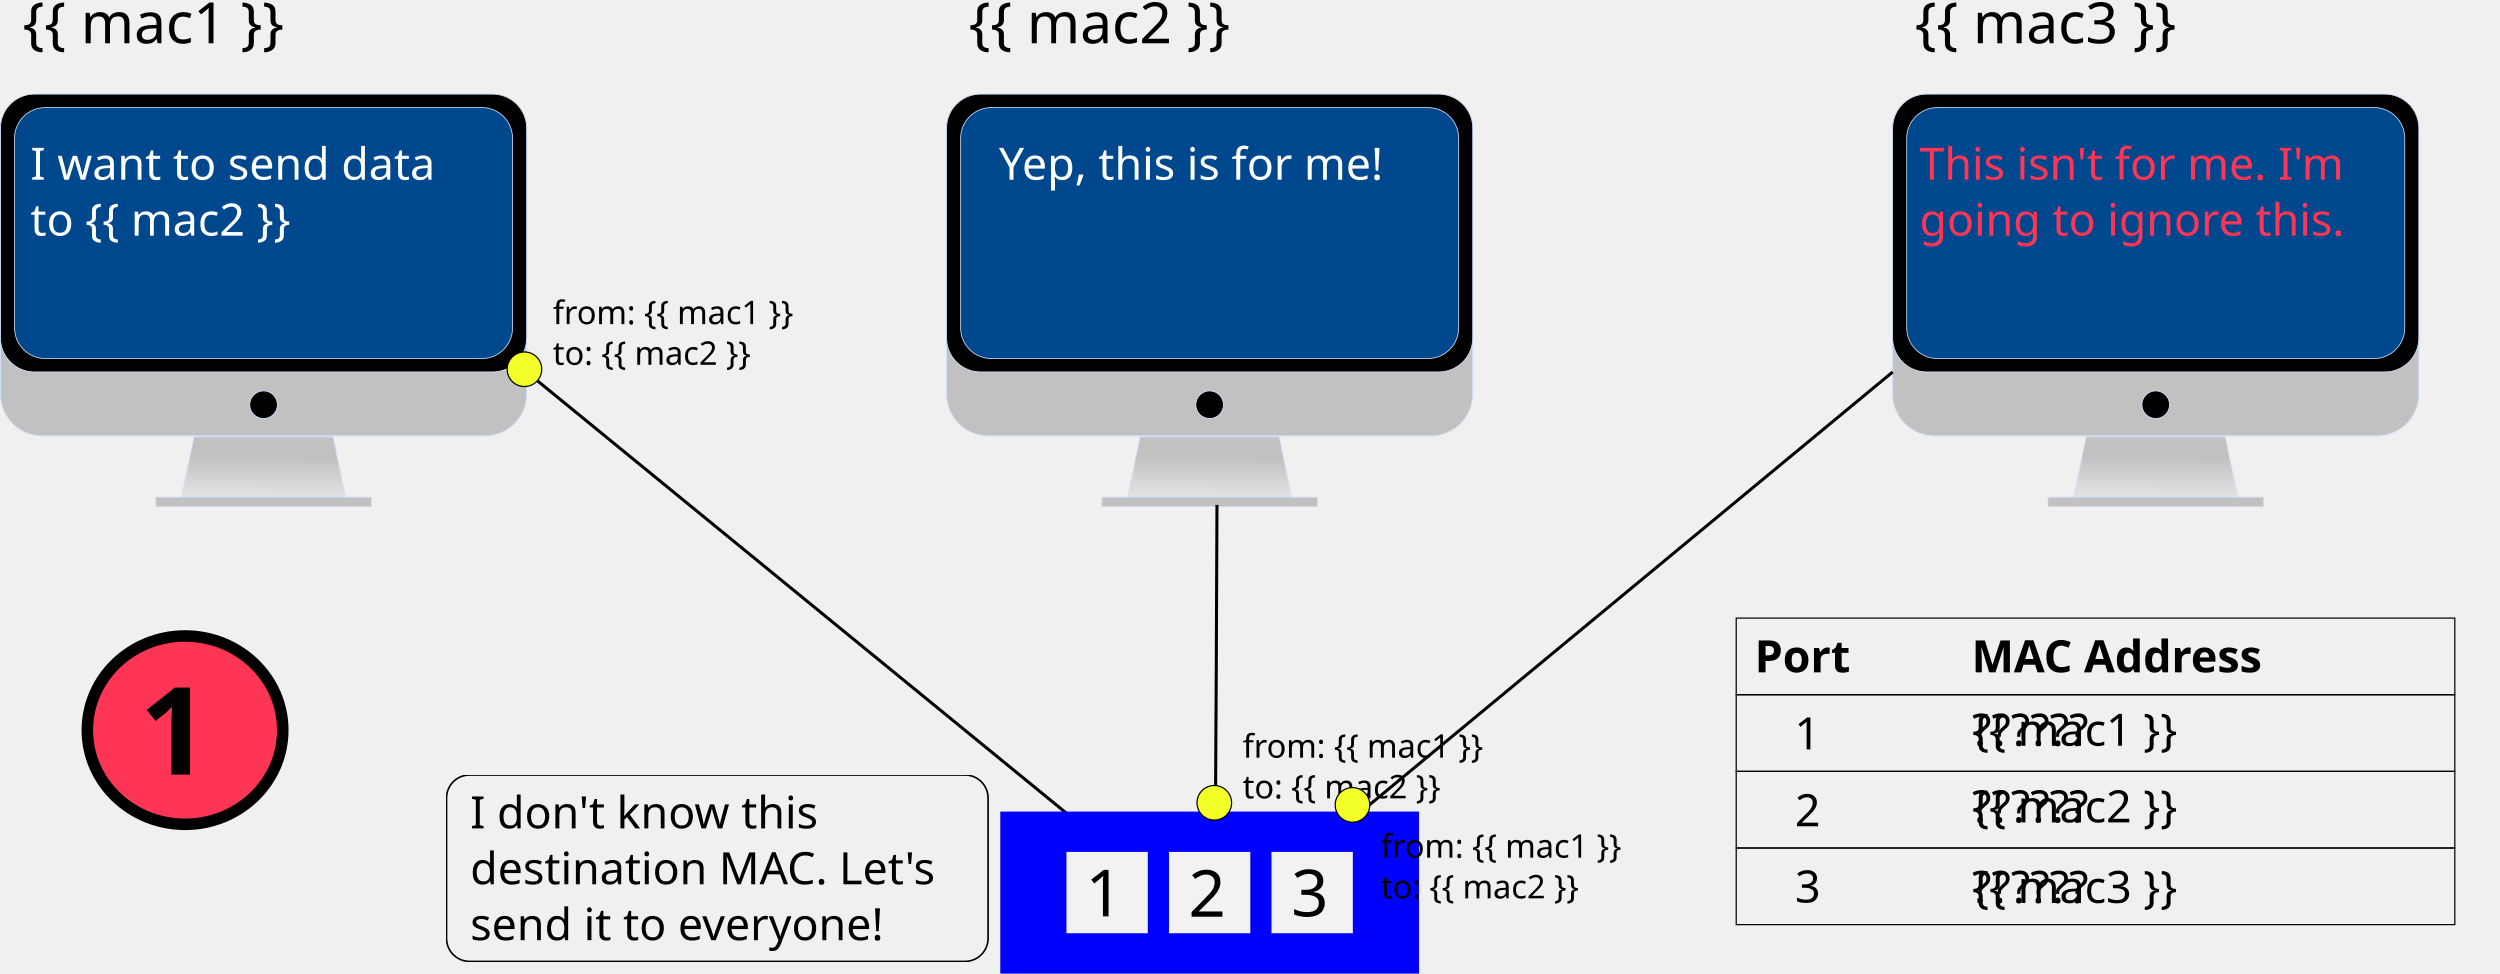
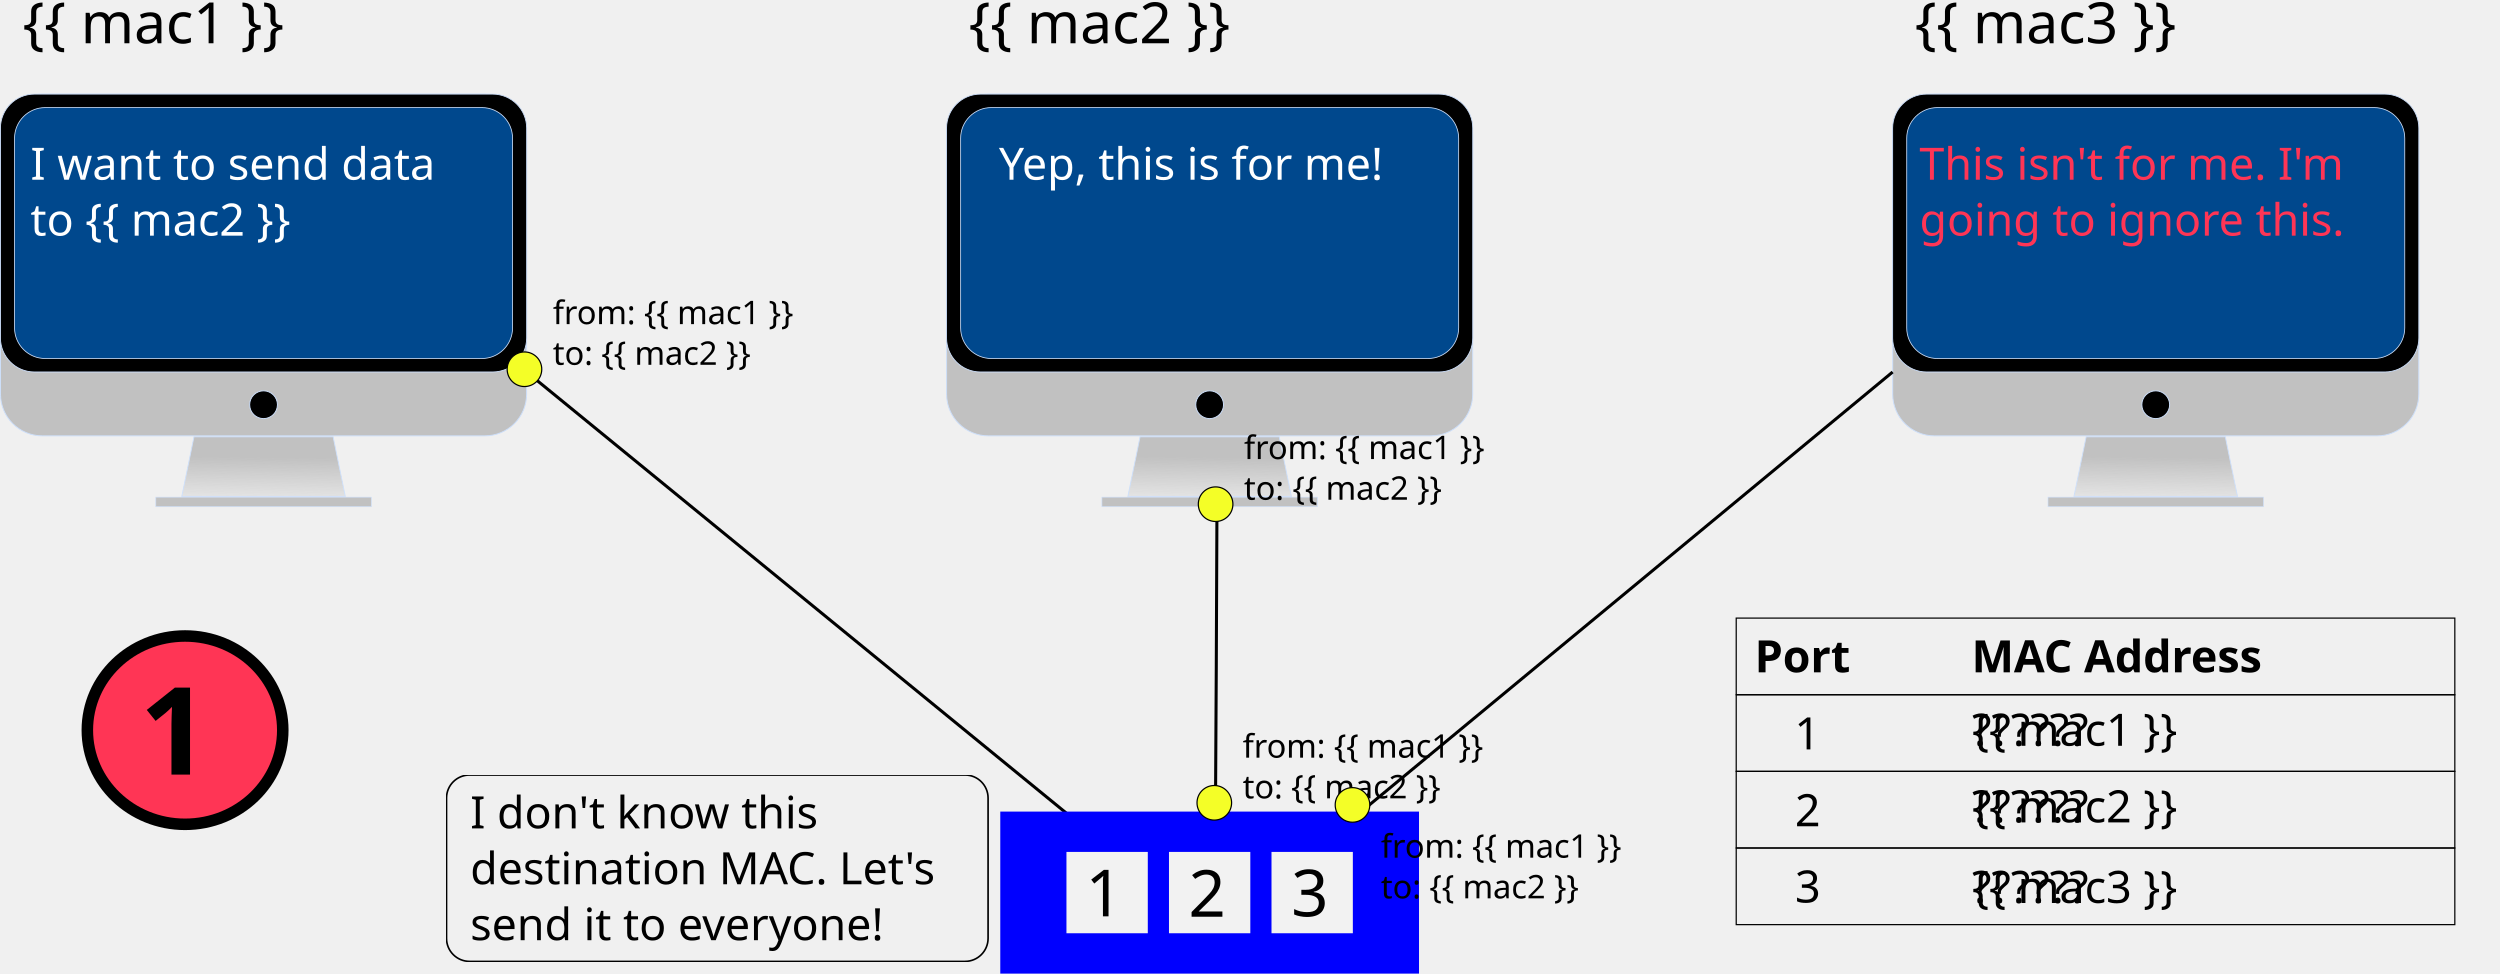
<svg xmlns="http://www.w3.org/2000/svg" xmlns:ns1="http://www.openswatchbook.org/uri/2009/osb" xmlns:xlink="http://www.w3.org/1999/xlink" width="216.818mm" height="84.438mm" viewBox="0 0 216.818 84.438" version="1.1" id="svg-layer2-switch-full-animated">
  <defs id="defs2">
    <linearGradient id="linearGradient2842">
      <stop style="stop-color:#c1c1c1;stop-opacity:1;" offset="0" id="stop2838" />
      <stop style="stop-color:#c1c1c1;stop-opacity:0;" offset="1" id="stop2840" />
    </linearGradient>
    <linearGradient id="linearGradient2826" ns1:paint="solid">
      <stop style="stop-color:#c1c1c1;stop-opacity:1;" offset="0" id="stop2824" />
    </linearGradient>
    <linearGradient xlink:href="#linearGradient2842" id="linearGradient2846" gradientUnits="userSpaceOnUse" x1="105.503" y1="83.598" x2="105.442" y2="89.503" />
    <linearGradient xlink:href="#linearGradient2842" id="linearGradient2992" gradientUnits="userSpaceOnUse" x1="105.503" y1="83.598" x2="105.442" y2="89.503" />
    <linearGradient xlink:href="#linearGradient2842" id="linearGradient999" gradientUnits="userSpaceOnUse" x1="105.503" y1="83.598" x2="105.442" y2="89.503" />
    <filter style="color-interpolation-filters:sRGB" id="filter1090" x="-4.6243867e-06" width="1" y="-4.989477e-06" height="1">
      <feGaussianBlur stdDeviation="1.0557142e-05" id="feGaussianBlur1092" />
    </filter>
    <filter style="color-interpolation-filters:sRGB" id="filter1154" x="-8.1687801e-07" width="1" y="-2.2599193e-06" height="1">
      <feGaussianBlur stdDeviation="1.5222095e-05" id="feGaussianBlur1156" />
    </filter>
  </defs>
  <g id="layer2">
    <rect style="opacity:1;fill:none;stroke:#000000;stroke-width:0.106;stroke-miterlimit:4;stroke-dasharray:none;stroke-opacity:1" id="rectAddressTableHeader" width="62.323" height="6.646" x="159.406" y="97.352" ry="0" rx="0" class="svg-box-primary" transform="translate(-8.828989,-43.74616)" />
    <rect style="fill:none;stroke:#000000;stroke-width:0.106;stroke-miterlimit:4;stroke-dasharray:none;stroke-opacity:1" id="rectAddressTableRow1" width="62.323" height="6.646" x="159.406" y="103.999" ry="0" rx="0" transform="translate(-8.828989,-43.74616)" class="svg-box" />
    <rect style="fill:none;stroke:#000000;stroke-width:0.106;stroke-miterlimit:4;stroke-dasharray:none;stroke-opacity:1" id="rectAddressTableRow2" width="62.323" height="6.646" x="159.406" y="110.645" ry="0" rx="0" transform="translate(-8.828989,-43.74616)" class="svg-box" />
    <rect style="fill:none;stroke:#000000;stroke-width:0.106;stroke-miterlimit:4;stroke-dasharray:none;stroke-opacity:1" id="rectAddressTableRow3" width="62.323" height="6.646" x="159.406" y="117.291" ry="0" rx="0" transform="translate(-8.828989,-43.74616)" class="svg-box" />
  </g>
  <g id="layer1" transform="translate(-8.828989,-43.74616)" style="opacity:0.999">
    <g id="gComputerAndMac1" transform="translate(0,-0.2672695)">
      <g id="gComputer1" transform="matrix(0.7977855,0,0,0.7977855,-52.08127,16.99573)">
        <rect style="opacity:0.997;fill:#c1c1c1;fill-opacity:1;stroke:#cddffa;stroke-width:0.106;stroke-miterlimit:4;stroke-dasharray:none;stroke-dashoffset:0;stroke-opacity:1" id="rectComputer1" width="57.196" height="37.15" x="76.402" y="44.099" ry="4.544" />
        <rect style="opacity:0.997;fill:#000000;fill-opacity:1;stroke:#cddffa;stroke-width:0.096;stroke-miterlimit:4;stroke-dasharray:none;stroke-dashoffset:0;stroke-opacity:1" id="rectMonitor1" width="57.206" height="30.212" x="76.397" y="44.094" ry="3.695" />
        <rect style="opacity:0.997;fill:#00488d;fill-opacity:1;stroke:#cddffa;stroke-width:0.088;stroke-miterlimit:4;stroke-dasharray:none;stroke-dashoffset:0;stroke-opacity:1" id="rectScreen1" width="54.14" height="27.279" x="77.93" y="45.561" ry="3.336" />
        <circle style="opacity:0.997;fill:#000000;fill-opacity:1;stroke:#cddffa;stroke-width:0.106;stroke-miterlimit:4;stroke-dasharray:none;stroke-dashoffset:0;stroke-opacity:1" id="pathLogo1" cx="105" cy="77.863" r="1.512" />
        <path id="rectStand1" style="opacity:0.997;mix-blend-mode:normal;fill:url(#linearGradient2846);fill-opacity:1;stroke:#cddffa;stroke-width:0.096;stroke-miterlimit:4;stroke-dasharray:none;stroke-dashoffset:0;stroke-opacity:1" d="m 97.435,81.351 h 15.129 l 1.323,6.478 H 96.112 Z" />
        <rect style="opacity:0.997;fill:#c1c1c1;fill-opacity:1;stroke:#cddffa;stroke-width:0.068;stroke-miterlimit:4;stroke-dasharray:none;stroke-dashoffset:0;stroke-opacity:1" id="rectStandBase1" width="23.424" height="1.04" x="93.288" y="87.91" ry="0.52" rx="0" />
      </g>
      <text xml:space="preserve" style="font-style:normal;font-variant:normal;font-weight:normal;font-stretch:normal;font-size:4.939px;line-height:1.25;font-family:sans-serif;-inkscape-font-specification:'sans-serif, Normal';font-variant-ligatures:normal;font-variant-caps:normal;font-variant-numeric:normal;font-variant-east-asian:normal;fill:#000000;fill-opacity:1;stroke:none;stroke-width:0.265" x="10.797" y="47.766" id="textMac1">
        <tspan id="tspan2850" x="10.797" y="47.766" style="font-style:normal;font-variant:normal;font-weight:normal;font-stretch:normal;font-size:4.939px;font-family:sans-serif;-inkscape-font-specification:'sans-serif, Normal';font-variant-ligatures:normal;font-variant-caps:normal;font-variant-numeric:normal;font-variant-east-asian:normal;stroke-width:0.265">{{ mac1 }}</tspan>
      </text>
    </g>
    <g id="gComputerAndMac2" transform="translate(82.05174,-0.2672695)">
      <g id="gComputer2" transform="matrix(0.7977855,0,0,0.7977855,-52.08127,16.99573)">
        <rect style="opacity:0.997;fill:#c1c1c1;fill-opacity:1;stroke:#cddffa;stroke-width:0.106;stroke-miterlimit:4;stroke-dasharray:none;stroke-dashoffset:0;stroke-opacity:1" id="rectComputer2" width="57.196" height="37.15" x="76.402" y="44.099" ry="4.544" />
        <rect style="opacity:0.997;fill:#000000;fill-opacity:1;stroke:#cddffa;stroke-width:0.096;stroke-miterlimit:4;stroke-dasharray:none;stroke-dashoffset:0;stroke-opacity:1" id="rectMonitor2" width="57.206" height="30.212" x="76.397" y="44.094" ry="3.695" />
        <rect style="opacity:0.997;fill:#00488d;fill-opacity:1;stroke:#cddffa;stroke-width:0.088;stroke-miterlimit:4;stroke-dasharray:none;stroke-dashoffset:0;stroke-opacity:1" id="rectScreen2" width="54.14" height="27.279" x="77.93" y="45.561" ry="3.336" />
        <circle style="opacity:0.997;fill:#000000;fill-opacity:1;stroke:#cddffa;stroke-width:0.106;stroke-miterlimit:4;stroke-dasharray:none;stroke-dashoffset:0;stroke-opacity:1" id="circleLogo2" cx="105" cy="77.863" r="1.512" />
        <path id="pathStand2" style="opacity:0.997;mix-blend-mode:normal;fill:url(#linearGradient2992);fill-opacity:1;stroke:#cddffa;stroke-width:0.096;stroke-miterlimit:4;stroke-dasharray:none;stroke-dashoffset:0;stroke-opacity:1" d="m 97.435,81.351 h 15.129 l 1.323,6.478 H 96.112 Z" />
        <rect style="opacity:0.997;fill:#c1c1c1;fill-opacity:1;stroke:#cddffa;stroke-width:0.068;stroke-miterlimit:4;stroke-dasharray:none;stroke-dashoffset:0;stroke-opacity:1" id="rectStandBase2" width="23.424" height="1.04" x="93.288" y="87.91" ry="0.52" rx="0" />
      </g>
      <text xml:space="preserve" style="font-style:normal;font-variant:normal;font-weight:normal;font-stretch:normal;font-size:4.939px;line-height:1.25;font-family:sans-serif;-inkscape-font-specification:'sans-serif, Normal';font-variant-ligatures:normal;font-variant-caps:normal;font-variant-numeric:normal;font-variant-east-asian:normal;fill:#000000;fill-opacity:1;stroke:none;stroke-width:0.265" x="10.797" y="47.766" id="textMac2">
        <tspan id="tspan2994" x="10.797" y="47.766">{{ mac2 }}</tspan>
      </text>
    </g>
    <g id="gComputerAndMac3" transform="translate(164.1035,-0.2672695)">
      <g id="gComputer3" transform="matrix(0.7977855,0,0,0.7977855,-52.08127,16.99573)">
        <rect style="opacity:0.997;fill:#c1c1c1;fill-opacity:1;stroke:#cddffa;stroke-width:0.106;stroke-miterlimit:4;stroke-dasharray:none;stroke-dashoffset:0;stroke-opacity:1" id="rectComputer3" width="57.196" height="37.15" x="76.402" y="44.099" ry="4.544" />
        <rect style="opacity:0.997;fill:#000000;fill-opacity:1;stroke:#cddffa;stroke-width:0.096;stroke-miterlimit:4;stroke-dasharray:none;stroke-dashoffset:0;stroke-opacity:1" id="rectMonitor3" width="57.206" height="30.212" x="76.397" y="44.094" ry="3.695" />
        <rect style="opacity:0.997;fill:#00488d;fill-opacity:1;stroke:#cddffa;stroke-width:0.088;stroke-miterlimit:4;stroke-dasharray:none;stroke-dashoffset:0;stroke-opacity:1" id="rectScreen3" width="54.14" height="27.279" x="77.93" y="45.561" ry="3.336" />
        <circle style="opacity:0.997;fill:#000000;fill-opacity:1;stroke:#cddffa;stroke-width:0.106;stroke-miterlimit:4;stroke-dasharray:none;stroke-dashoffset:0;stroke-opacity:1" id="circleLogo3" cx="105" cy="77.863" r="1.512" />
        <path id="pathStand3" style="opacity:0.997;mix-blend-mode:normal;fill:url(#linearGradient999);fill-opacity:1;stroke:#cddffa;stroke-width:0.096;stroke-miterlimit:4;stroke-dasharray:none;stroke-dashoffset:0;stroke-opacity:1" d="m 97.435,81.351 h 15.129 l 1.323,6.478 H 96.112 Z" />
        <rect style="opacity:0.997;fill:#c1c1c1;fill-opacity:1;stroke:#cddffa;stroke-width:0.068;stroke-miterlimit:4;stroke-dasharray:none;stroke-dashoffset:0;stroke-opacity:1" id="rectStandBase3" width="23.424" height="1.04" x="93.288" y="87.91" ry="0.52" rx="0" />
      </g>
      <text xml:space="preserve" style="font-style:normal;font-variant:normal;font-weight:normal;font-stretch:normal;font-size:4.939px;line-height:1.25;font-family:sans-serif;-inkscape-font-specification:'sans-serif, Normal';font-variant-ligatures:normal;font-variant-caps:normal;font-variant-numeric:normal;font-variant-east-asian:normal;fill:#000000;fill-opacity:1;stroke:none;stroke-width:0.265" x="10.797" y="47.766" id="textMac3">
        <tspan id="tspan1001" x="10.797" y="47.766">{{ mac3 }}</tspan>
      </text>
    </g>
    <path style="fill:none;stroke:#000000;stroke-width:0.265px;stroke-linecap:butt;stroke-linejoin:miter;stroke-opacity:1" d="M 54.505,76.009 C 71.289,89.727 88.072,103.445 104.854,117.163" id="pathComputer1" />
    <path style="fill:none;stroke:#000000;stroke-width:0.265px;stroke-linecap:butt;stroke-linejoin:miter;stroke-opacity:1" d="m 114.373,87.535 c -0.04,9.837 -0.079,19.673 -0.119,24.671 -0.04,4.998 -0.079,5.156 -0.119,5.315" id="pathComputer2" />
    <path style="fill:none;stroke:#000000;stroke-width:0.265px;stroke-linecap:butt;stroke-linejoin:miter;stroke-opacity:1" d="m 172.971,76.009 c -16.677,13.797 -33.353,27.595 -50.03,41.392" id="pathComputer3" />
    <g id="gSwitch">
      <rect style="fill:#0000ff;stroke:none;stroke-width:0.235;stroke-miterlimit:4;stroke-dasharray:none;stroke-opacity:1" id="rectSwitchChasis" width="36.315" height="14.051" x="95.581" y="114.133" />
      <g id="gSwitchPorts">
        <g id="gSwitchPort1">
          <rect style="fill:#f2f2f2;stroke:none;stroke-width:0.172;stroke-miterlimit:4;stroke-dasharray:none;stroke-opacity:1;filter:url(#filter1090)" id="rectSwitchPort1" width="5.479" height="5.078" x="54.657" y="94.613" transform="matrix(1.287503,0,0,1.38915,30.9485,-13.8011)" />
          <text xml:space="preserve" style="font-style:normal;font-variant:normal;font-weight:normal;font-stretch:normal;font-size:5.644px;line-height:1.25;font-family:sans-serif;-inkscape-font-specification:'sans-serif, Normal';font-variant-ligatures:normal;font-variant-caps:normal;font-variant-numeric:normal;font-variant-east-asian:normal;fill:#000000;fill-opacity:1;stroke:none;stroke-width:0.265" x="102.969" y="123.217" id="textPort1">
            <tspan id="tspan1151" x="102.969" y="123.217" style="font-style:normal;font-variant:normal;font-weight:normal;font-stretch:normal;font-size:5.644px;font-family:sans-serif;-inkscape-font-specification:'sans-serif, Normal';font-variant-ligatures:normal;font-variant-caps:normal;font-variant-numeric:normal;font-variant-east-asian:normal;stroke-width:0.265">1</tspan>
          </text>
        </g>
        <g id="gSwitchPort2">
          <rect style="fill:#f2f2f2;stroke:none;stroke-width:0.172;stroke-miterlimit:4;stroke-dasharray:none;stroke-opacity:1;filter:url(#filter1090)" id="rectSwitchPort2" width="5.479" height="5.078" x="54.657" y="94.613" transform="matrix(1.287503,0,0,1.38915,39.84026,-13.8011)" />
          <text xml:space="preserve" style="font-style:normal;font-variant:normal;font-weight:normal;font-stretch:normal;font-size:5.644px;line-height:1.25;font-family:sans-serif;-inkscape-font-specification:'sans-serif, Normal';font-variant-ligatures:normal;font-variant-caps:normal;font-variant-numeric:normal;font-variant-east-asian:normal;fill:#000000;fill-opacity:1;stroke:none;stroke-width:0.265" x="111.905" y="123.253" id="textPort2">
            <tspan id="tspan1165" x="111.905" y="123.253">2</tspan>
          </text>
        </g>
        <g id="gSwitchPort3">
          <rect style="fill:#f2f2f2;stroke:none;stroke-width:0.172;stroke-miterlimit:4;stroke-dasharray:none;stroke-opacity:1;filter:url(#filter1090)" id="rectSwitchPort3" width="5.479" height="5.078" x="54.657" y="94.613" transform="matrix(1.287503,0,0,1.38915,48.73201,-13.8011)" />
          <text xml:space="preserve" style="font-style:normal;font-variant:normal;font-weight:normal;font-stretch:normal;font-size:5.644px;line-height:1.25;font-family:sans-serif;-inkscape-font-specification:'sans-serif, Normal';font-variant-ligatures:normal;font-variant-caps:normal;font-variant-numeric:normal;font-variant-east-asian:normal;fill:#000000;fill-opacity:1;stroke:none;stroke-width:0.265" x="120.818" y="123.21" id="textSwitchPort3">
            <tspan id="tspan1163" x="120.818" y="123.21">3</tspan>
          </text>
        </g>
      </g>
    </g>
    <text xml:space="preserve" x="161.013" y="102.053" id="textAddressTableHeaderPort" class="svg-text-primary">
      <tspan id="tspan924" x="161.013" y="102.053" style="font-style:normal;font-variant:normal;font-weight:bold;font-stretch:normal;font-size:3.881px;font-family:sans-serif;-inkscape-font-specification:'sans-serif, Bold';font-variant-ligatures:normal;font-variant-caps:normal;font-variant-numeric:normal;font-variant-east-asian:normal;stroke-width:0.265">Port</tspan>
    </text>
    <text xml:space="preserve" style="font-style:normal;font-variant:normal;font-weight:normal;font-stretch:normal;font-size:3.881px;line-height:1.25;font-family:sans-serif;-inkscape-font-specification:'sans-serif, Normal';font-variant-ligatures:normal;font-variant-caps:normal;font-variant-numeric:normal;font-variant-east-asian:normal;fill:#000000;fill-opacity:1;stroke:none;stroke-width:0.265" x="164.465" y="108.737" id="textAddressTablePort1">
      <tspan id="tspan938" x="164.465" y="108.737">1</tspan>
    </text>
    <text xml:space="preserve" style="font-style:normal;font-variant:normal;font-weight:normal;font-stretch:normal;font-size:3.881px;line-height:1.25;font-family:sans-serif;-inkscape-font-specification:'sans-serif, Normal';font-variant-ligatures:normal;font-variant-caps:normal;font-variant-numeric:normal;font-variant-east-asian:normal;fill:#000000;fill-opacity:1;stroke:none;stroke-width:0.265" x="164.495" y="115.408" id="textAddressTablePort2">
      <tspan id="tspan944" x="164.495" y="115.408">2</tspan>
    </text>
    <text xml:space="preserve" style="font-style:normal;font-variant:normal;font-weight:normal;font-stretch:normal;font-size:3.881px;line-height:1.25;font-family:sans-serif;-inkscape-font-specification:'sans-serif, Normal';font-variant-ligatures:normal;font-variant-caps:normal;font-variant-numeric:normal;font-variant-east-asian:normal;fill:#000000;fill-opacity:1;stroke:none;stroke-width:0.265" x="164.509" y="122.025" id="textAddressTablePort3">
      <tspan id="tspan950" x="164.509" y="122.025">3</tspan>
    </text>
    <text xml:space="preserve" style="font-style:normal;font-variant:normal;font-weight:normal;font-stretch:normal;font-size:3.881px;line-height:1.25;font-family:sans-serif;-inkscape-font-specification:'sans-serif, Normal';font-variant-ligatures:normal;font-variant-caps:normal;font-variant-numeric:normal;font-variant-east-asian:normal;fill:#000000;fill-opacity:1;stroke:none;stroke-width:0.265" x="179.86" y="108.425" id="textAddressTableMac1">
      <tspan id="tspan956" x="179.86" y="108.425">{{ mac1 }}</tspan>
    </text>
    <text xml:space="preserve" style="font-style:normal;font-variant:normal;font-weight:normal;font-stretch:normal;font-size:3.881px;line-height:1.25;font-family:sans-serif;-inkscape-font-specification:'sans-serif, Normal';font-variant-ligatures:normal;font-variant-caps:normal;font-variant-numeric:normal;font-variant-east-asian:normal;fill:#000000;fill-opacity:1;stroke:none;stroke-width:0.265" x="179.86" y="108.425" id="textAddressTableMac1Dunno">
      <tspan id="tspan6117" x="179.86" y="108.425">??????</tspan>
    </text>
    <text xml:space="preserve" style="font-style:normal;font-variant:normal;font-weight:normal;font-stretch:normal;font-size:3.881px;line-height:1.25;font-family:sans-serif;-inkscape-font-specification:'sans-serif, Normal';font-variant-ligatures:normal;font-variant-caps:normal;font-variant-numeric:normal;font-variant-east-asian:normal;fill:#000000;fill-opacity:1;stroke:none;stroke-width:0.265" x="179.86" y="115.071" id="textAddressTableMac2">
      <tspan id="tspan962" x="179.86" y="115.071">{{ mac2 }}</tspan>
    </text>
    <text xml:space="preserve" style="font-style:normal;font-variant:normal;font-weight:normal;font-stretch:normal;font-size:3.881px;line-height:1.25;font-family:sans-serif;-inkscape-font-specification:'sans-serif, Normal';font-variant-ligatures:normal;font-variant-caps:normal;font-variant-numeric:normal;font-variant-east-asian:normal;fill:#000000;fill-opacity:1;stroke:none;stroke-width:0.265" x="179.86" y="115.071" id="textAddressTableMac2Dunno">
      <tspan id="tspan6122" x="179.86" y="115.071">??????</tspan>
    </text>
    <text xml:space="preserve" style="font-style:normal;font-variant:normal;font-weight:normal;font-stretch:normal;font-size:3.881px;line-height:1.25;font-family:sans-serif;-inkscape-font-specification:'sans-serif, Normal';font-variant-ligatures:normal;font-variant-caps:normal;font-variant-numeric:normal;font-variant-east-asian:normal;fill:#000000;fill-opacity:1;stroke:none;stroke-width:0.265" x="179.86" y="122.059" id="textAddressTableMac3">
      <tspan id="tspan970" x="179.86" y="122.059">{{ mac3 }}</tspan>
    </text>
    <text xml:space="preserve" style="font-style:normal;font-variant:normal;font-weight:normal;font-stretch:normal;font-size:3.881px;line-height:1.25;font-family:sans-serif;-inkscape-font-specification:'sans-serif, Normal';font-variant-ligatures:normal;font-variant-caps:normal;font-variant-numeric:normal;font-variant-east-asian:normal;fill:#000000;fill-opacity:1;stroke:none;stroke-width:0.265" x="179.86" y="122.059" id="textAddressTableMac3Dunno">
      <tspan id="tspan6127" x="179.86" y="122.059">??????</tspan>
    </text>
    <text xml:space="preserve" x="179.827" y="102.053" id="textAddressTableHeaderMacAddress" class="svg-text-primary" style="font-style:normal;font-variant:normal;font-weight:bold;font-stretch:normal;font-size:3.881px;font-family:sans-serif;-inkscape-font-specification:'sans-serif, Bold';font-variant-ligatures:normal;font-variant-caps:normal;font-variant-numeric:normal;font-variant-east-asian:normal">
      <tspan id="tspan1713" x="179.827" y="102.053">MAC Address</tspan>
    </text>
    <text xml:space="preserve" style="font-style:normal;font-variant:normal;font-weight:normal;font-stretch:normal;font-size:3.881px;line-height:1.25;font-family:sans-serif;-inkscape-font-specification:'sans-serif, Normal';font-variant-ligatures:normal;font-variant-caps:normal;font-variant-numeric:normal;font-variant-east-asian:normal;opacity:0.999;fill:#ffffff;fill-opacity:1;stroke:none;stroke-width:0.265" x="11.47" y="59.334" id="textDisplayMessage1">
      <tspan id="tspan6167" x="11.47" y="59.334">I want to send data</tspan>
      <tspan id="tspan6169" x="11.47" y="64.185">to {{ mac2 }}</tspan>
    </text>
    <g id="gMessage2" style="filter:url(#filter1154)" transform="translate(-63.03448,15.47893)">
      <rect style="opacity:0.999;fill:none;stroke:#000000;stroke-width:0.144;stroke-miterlimit:4;stroke-dasharray:none;stroke-opacity:1" id="rectMessage2" width="46.968" height="16.166" x="110.589" y="95.481" ry="2" class="svg-box-secondary" />
      <text xml:space="preserve" style="font-style:normal;font-variant:normal;font-weight:normal;font-stretch:normal;font-size:3.881px;line-height:1.25;font-family:sans-serif;-inkscape-font-specification:'sans-serif, Normal';font-variant-ligatures:normal;font-variant-caps:normal;font-variant-numeric:normal;font-variant-east-asian:normal;opacity:0.998;fill:#000000;fill-opacity:1;stroke:none;stroke-width:0.265" x="112.643" y="100.108" id="text4301">
        <tspan id="tspan1067" x="112.643" y="100.108">I don't know this</tspan>
        <tspan x="112.643" y="104.958" id="tspan3561">destination MAC. Let's</tspan>
        <tspan x="112.643" y="109.809" id="tspan3563">send it to everyone!</tspan>
      </text>
    </g>
-     <g id="gDatagram1">
-       <circle style="fill:#f4fe27;fill-opacity:1;stroke:#000000;stroke-width:0.106" id="cirDatagram1" cx="54.314" cy="75.77" r="1.5" />
-       <text xml:space="preserve" style="font-style:normal;font-variant:normal;font-weight:normal;font-stretch:normal;font-size:2.822px;line-height:1.25;font-family:sans-serif;-inkscape-font-specification:'sans-serif, Normal';font-variant-ligatures:normal;font-variant-caps:normal;font-variant-numeric:normal;font-variant-east-asian:normal;fill:#000000;fill-opacity:1;stroke:none;stroke-width:0.265" x="56.77" y="71.857" id="textDatagram1">
+     <g id="gDatagram1-1">
+       <circle style="fill:#f4fe27;fill-opacity:1;stroke:#000000;stroke-width:0.106" id="cirgDatagram1-1" cx="54.314" cy="75.77" r="1.5" />
+       <text xml:space="preserve" style="font-style:normal;font-variant:normal;font-weight:normal;font-stretch:normal;font-size:2.822px;line-height:1.25;font-family:sans-serif;-inkscape-font-specification:'sans-serif, Normal';font-variant-ligatures:normal;font-variant-caps:normal;font-variant-numeric:normal;font-variant-east-asian:normal;fill:#000000;fill-opacity:1;stroke:none;stroke-width:0.265" x="56.77" y="71.857" id="textgDatagram1-1">
        <tspan id="tspan6171" x="56.77" y="71.857">from: {{ mac1 }}</tspan>
        <tspan id="tspan6173" x="56.77" y="75.385">to: {{ mac2 }}</tspan>
      </text>
    </g>
-     <g id="gDatagram2" style="opacity:0.999" transform="translate(59.82841,37.60095)">
-       <circle style="fill:#f4fe27;fill-opacity:1;stroke:#000000;stroke-width:0.106" id="cirDatagram2" cx="54.314" cy="75.77" r="1.5" />
-       <text xml:space="preserve" style="font-style:normal;font-variant:normal;font-weight:normal;font-stretch:normal;font-size:2.822px;line-height:1.25;font-family:sans-serif;-inkscape-font-specification:'sans-serif, Normal';font-variant-ligatures:normal;font-variant-caps:normal;font-variant-numeric:normal;font-variant-east-asian:normal;fill:#000000;fill-opacity:1;stroke:none;stroke-width:0.265" x="56.77" y="71.857" id="textDatagram2">
+     <g id="gDatagram1-2" style="opacity:0.999" transform="translate(59.82841,37.60095)">
+       <circle style="fill:#f4fe27;fill-opacity:1;stroke:#000000;stroke-width:0.106" id="cirgDatagram1-2" cx="54.314" cy="75.77" r="1.5" />
+       <text xml:space="preserve" style="font-style:normal;font-variant:normal;font-weight:normal;font-stretch:normal;font-size:2.822px;line-height:1.25;font-family:sans-serif;-inkscape-font-specification:'sans-serif, Normal';font-variant-ligatures:normal;font-variant-caps:normal;font-variant-numeric:normal;font-variant-east-asian:normal;fill:#000000;fill-opacity:1;stroke:none;stroke-width:0.265" x="56.77" y="71.857" id="textgDatagram1-2">
        <tspan id="tspan6175" x="56.77" y="71.857">from: {{ mac1 }}</tspan>
        <tspan id="tspan6177" x="56.77" y="75.385">to: {{ mac2 }}</tspan>
      </text>
    </g>
    <text xml:space="preserve" style="font-style:normal;font-variant:normal;font-weight:normal;font-stretch:normal;font-size:3.881px;line-height:1.25;font-family:sans-serif;-inkscape-font-specification:'sans-serif, Normal';font-variant-ligatures:normal;font-variant-caps:normal;font-variant-numeric:normal;font-variant-east-asian:normal;opacity:0.999;fill:#ff3555;fill-opacity:1;stroke:none;stroke-width:0.265" x="175.3" y="59.334" id="textDisplayMessage3">
      <tspan id="tspan4267" x="175.3" y="59.334">This isn't for me. I'm</tspan>
      <tspan id="tspan4269" x="175.3" y="64.185">going to ignore this.</tspan>
    </text>
    <text xml:space="preserve" style="font-style:normal;font-variant:normal;font-weight:normal;font-stretch:normal;font-size:3.881px;line-height:1.25;font-family:sans-serif;-inkscape-font-specification:'sans-serif, Normal';font-variant-ligatures:normal;font-variant-caps:normal;font-variant-numeric:normal;font-variant-east-asian:normal;opacity:0.999;fill:#ffffff;fill-opacity:1;stroke:none;stroke-width:0.265" x="95.46" y="59.334" id="textDisplayMessage2">
      <tspan id="tspan4299" x="95.46" y="59.334">Yep, this is for me!</tspan>
    </text>
-     <g id="gDatagram3" style="opacity:0.999" transform="translate(-47.28679,38.13011)">
-       <circle style="opacity:0.999;fill:#f4fe27;fill-opacity:1;stroke:#000000;stroke-width:0.106" id="cirDatagram3" cx="173.414" cy="75.424" r="1.5" />
-       <text xml:space="preserve" style="font-style:normal;font-variant:normal;font-weight:normal;font-stretch:normal;font-size:2.822px;line-height:1.25;font-family:sans-serif;-inkscape-font-specification:'sans-serif, Normal';font-variant-ligatures:normal;font-variant-caps:normal;font-variant-numeric:normal;font-variant-east-asian:normal;opacity:0.999;fill:#000000;fill-opacity:1;stroke:none;stroke-width:0.265" x="175.87" y="80" id="textDatagram3">
+     <g id="gDatagram1-3" style="opacity:0.999" transform="translate(-47.28679,38.13011)">
+       <circle style="opacity:0.999;fill:#f4fe27;fill-opacity:1;stroke:#000000;stroke-width:0.106" id="cirgDatagram1-3" cx="173.414" cy="75.424" r="1.5" />
+       <text xml:space="preserve" style="font-style:normal;font-variant:normal;font-weight:normal;font-stretch:normal;font-size:2.822px;line-height:1.25;font-family:sans-serif;-inkscape-font-specification:'sans-serif, Normal';font-variant-ligatures:normal;font-variant-caps:normal;font-variant-numeric:normal;font-variant-east-asian:normal;opacity:0.999;fill:#000000;fill-opacity:1;stroke:none;stroke-width:0.265" x="175.87" y="80" id="textgDatagram1-3">
        <tspan id="tspan6179" x="175.87" y="80">from: {{ mac1 }}</tspan>
        <tspan id="tspan6181" x="175.87" y="83.528">to: {{ mac2 }}</tspan>
      </text>
    </g>
    <g id="gStep1">
      <ellipse style="fill:#ff3555;fill-opacity:1;stroke:#000000;stroke-width:1;stroke-miterlimit:4;stroke-dasharray:none" id="cirStep1" cx="24.878" cy="107.07" rx="8.475" ry="8.167" />
      <text xml:space="preserve" style="font-style:normal;font-variant:normal;font-weight:bold;font-stretch:normal;font-size:10.583px;line-height:1.25;font-family:sans-serif;-inkscape-font-specification:'sans-serif, Bold';font-variant-ligatures:normal;font-variant-caps:normal;font-variant-numeric:normal;font-variant-east-asian:normal;fill:#000000;fill-opacity:1;stroke:none;stroke-width:0.265;stroke-miterlimit:4;stroke-dasharray:none" x="20.935" y="110.928" id="textStep1">
        <tspan id="tspan7676" x="20.935" y="110.928" style="font-style:normal;font-variant:normal;font-weight:bold;font-stretch:normal;font-size:10.583px;font-family:sans-serif;-inkscape-font-specification:'sans-serif, Bold';font-variant-ligatures:normal;font-variant-caps:normal;font-variant-numeric:normal;font-variant-east-asian:normal;stroke-width:0.265;stroke-miterlimit:4;stroke-dasharray:none">1</tspan>
      </text>
    </g>
+     <g id="gDatagram2-1" style="opacity:0.999" transform="translate(59.94122,11.70381)">
+       <circle style="fill:#f4fe27;fill-opacity:1;stroke:#000000;stroke-width:0.106" id="cirgDatagram2-1" cx="54.314" cy="75.77" r="1.5" />
+       <text xml:space="preserve" style="font-style:normal;font-variant:normal;font-weight:normal;font-stretch:normal;font-size:2.822px;line-height:1.25;font-family:sans-serif;-inkscape-font-specification:'sans-serif, Normal';font-variant-ligatures:normal;font-variant-caps:normal;font-variant-numeric:normal;font-variant-east-asian:normal;fill:#000000;fill-opacity:1;stroke:none;stroke-width:0.265" x="56.77" y="71.857" id="textgDatagram2-1">
+         <tspan id="tspan6171-2" x="56.77" y="71.857">from: {{ mac1 }}</tspan>
+         <tspan id="tspan6173-5" x="56.77" y="75.385">to: {{ mac2 }}</tspan>
+       </text>
+     </g>
  </g>
</svg>
